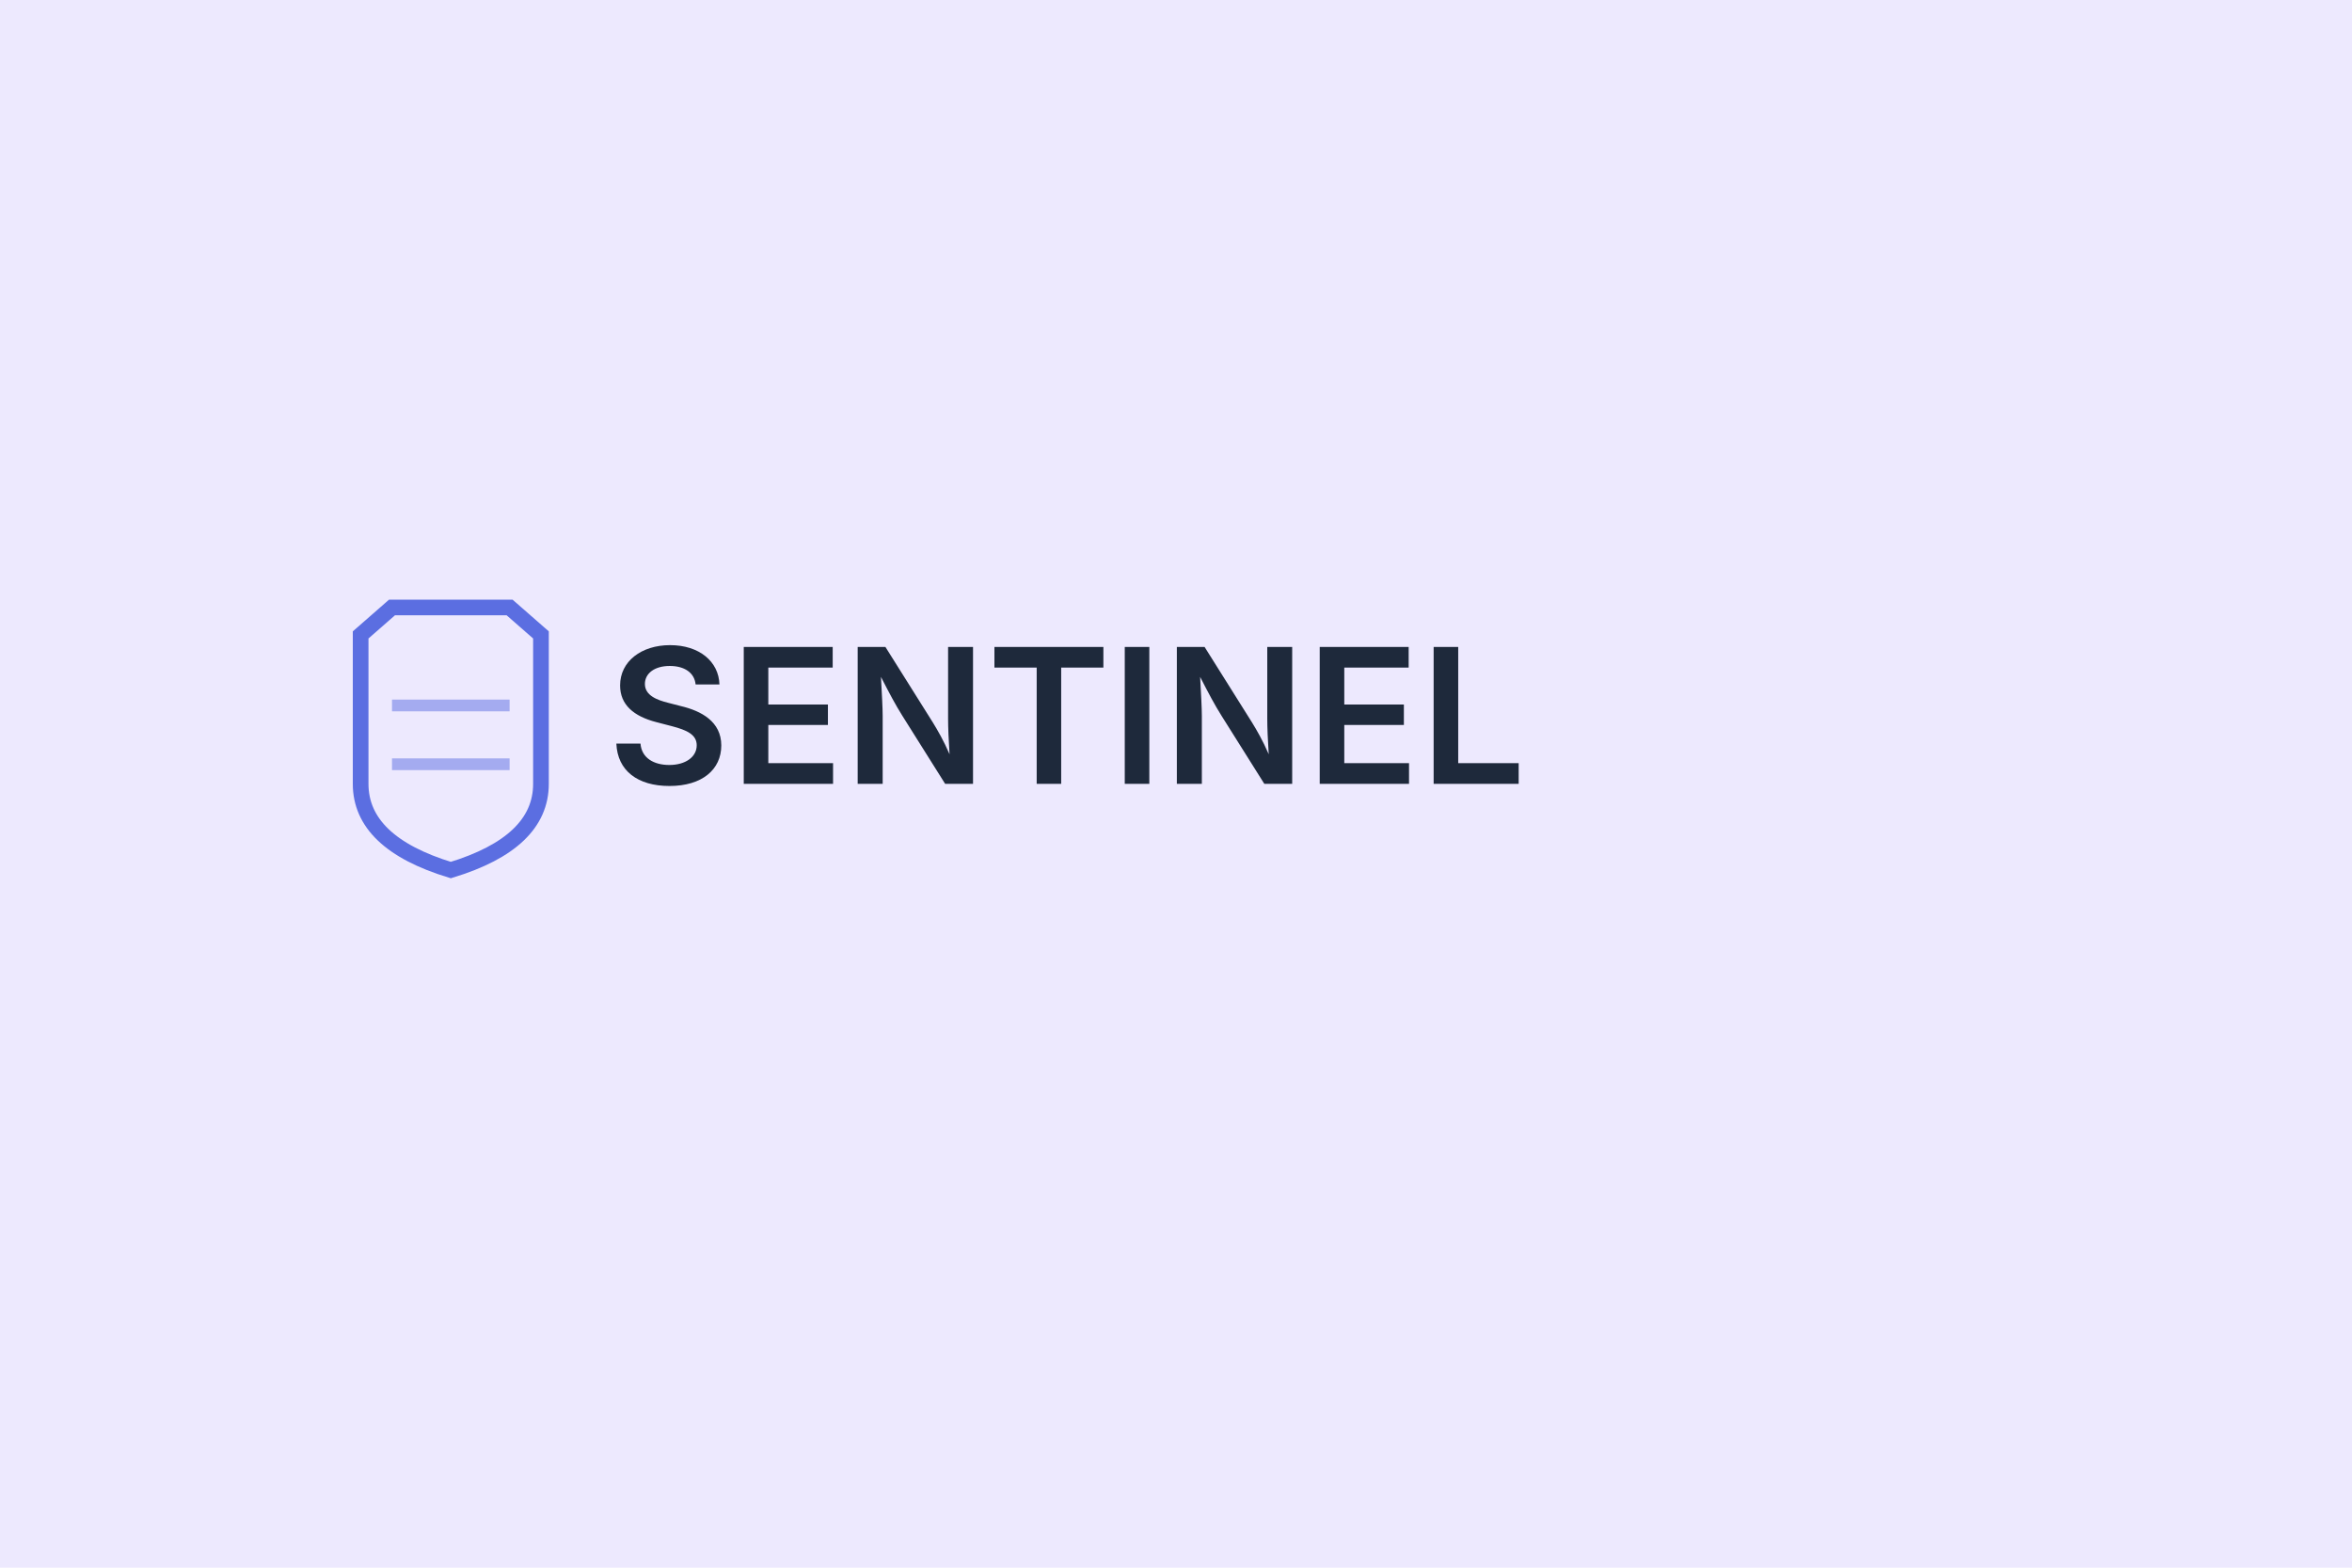
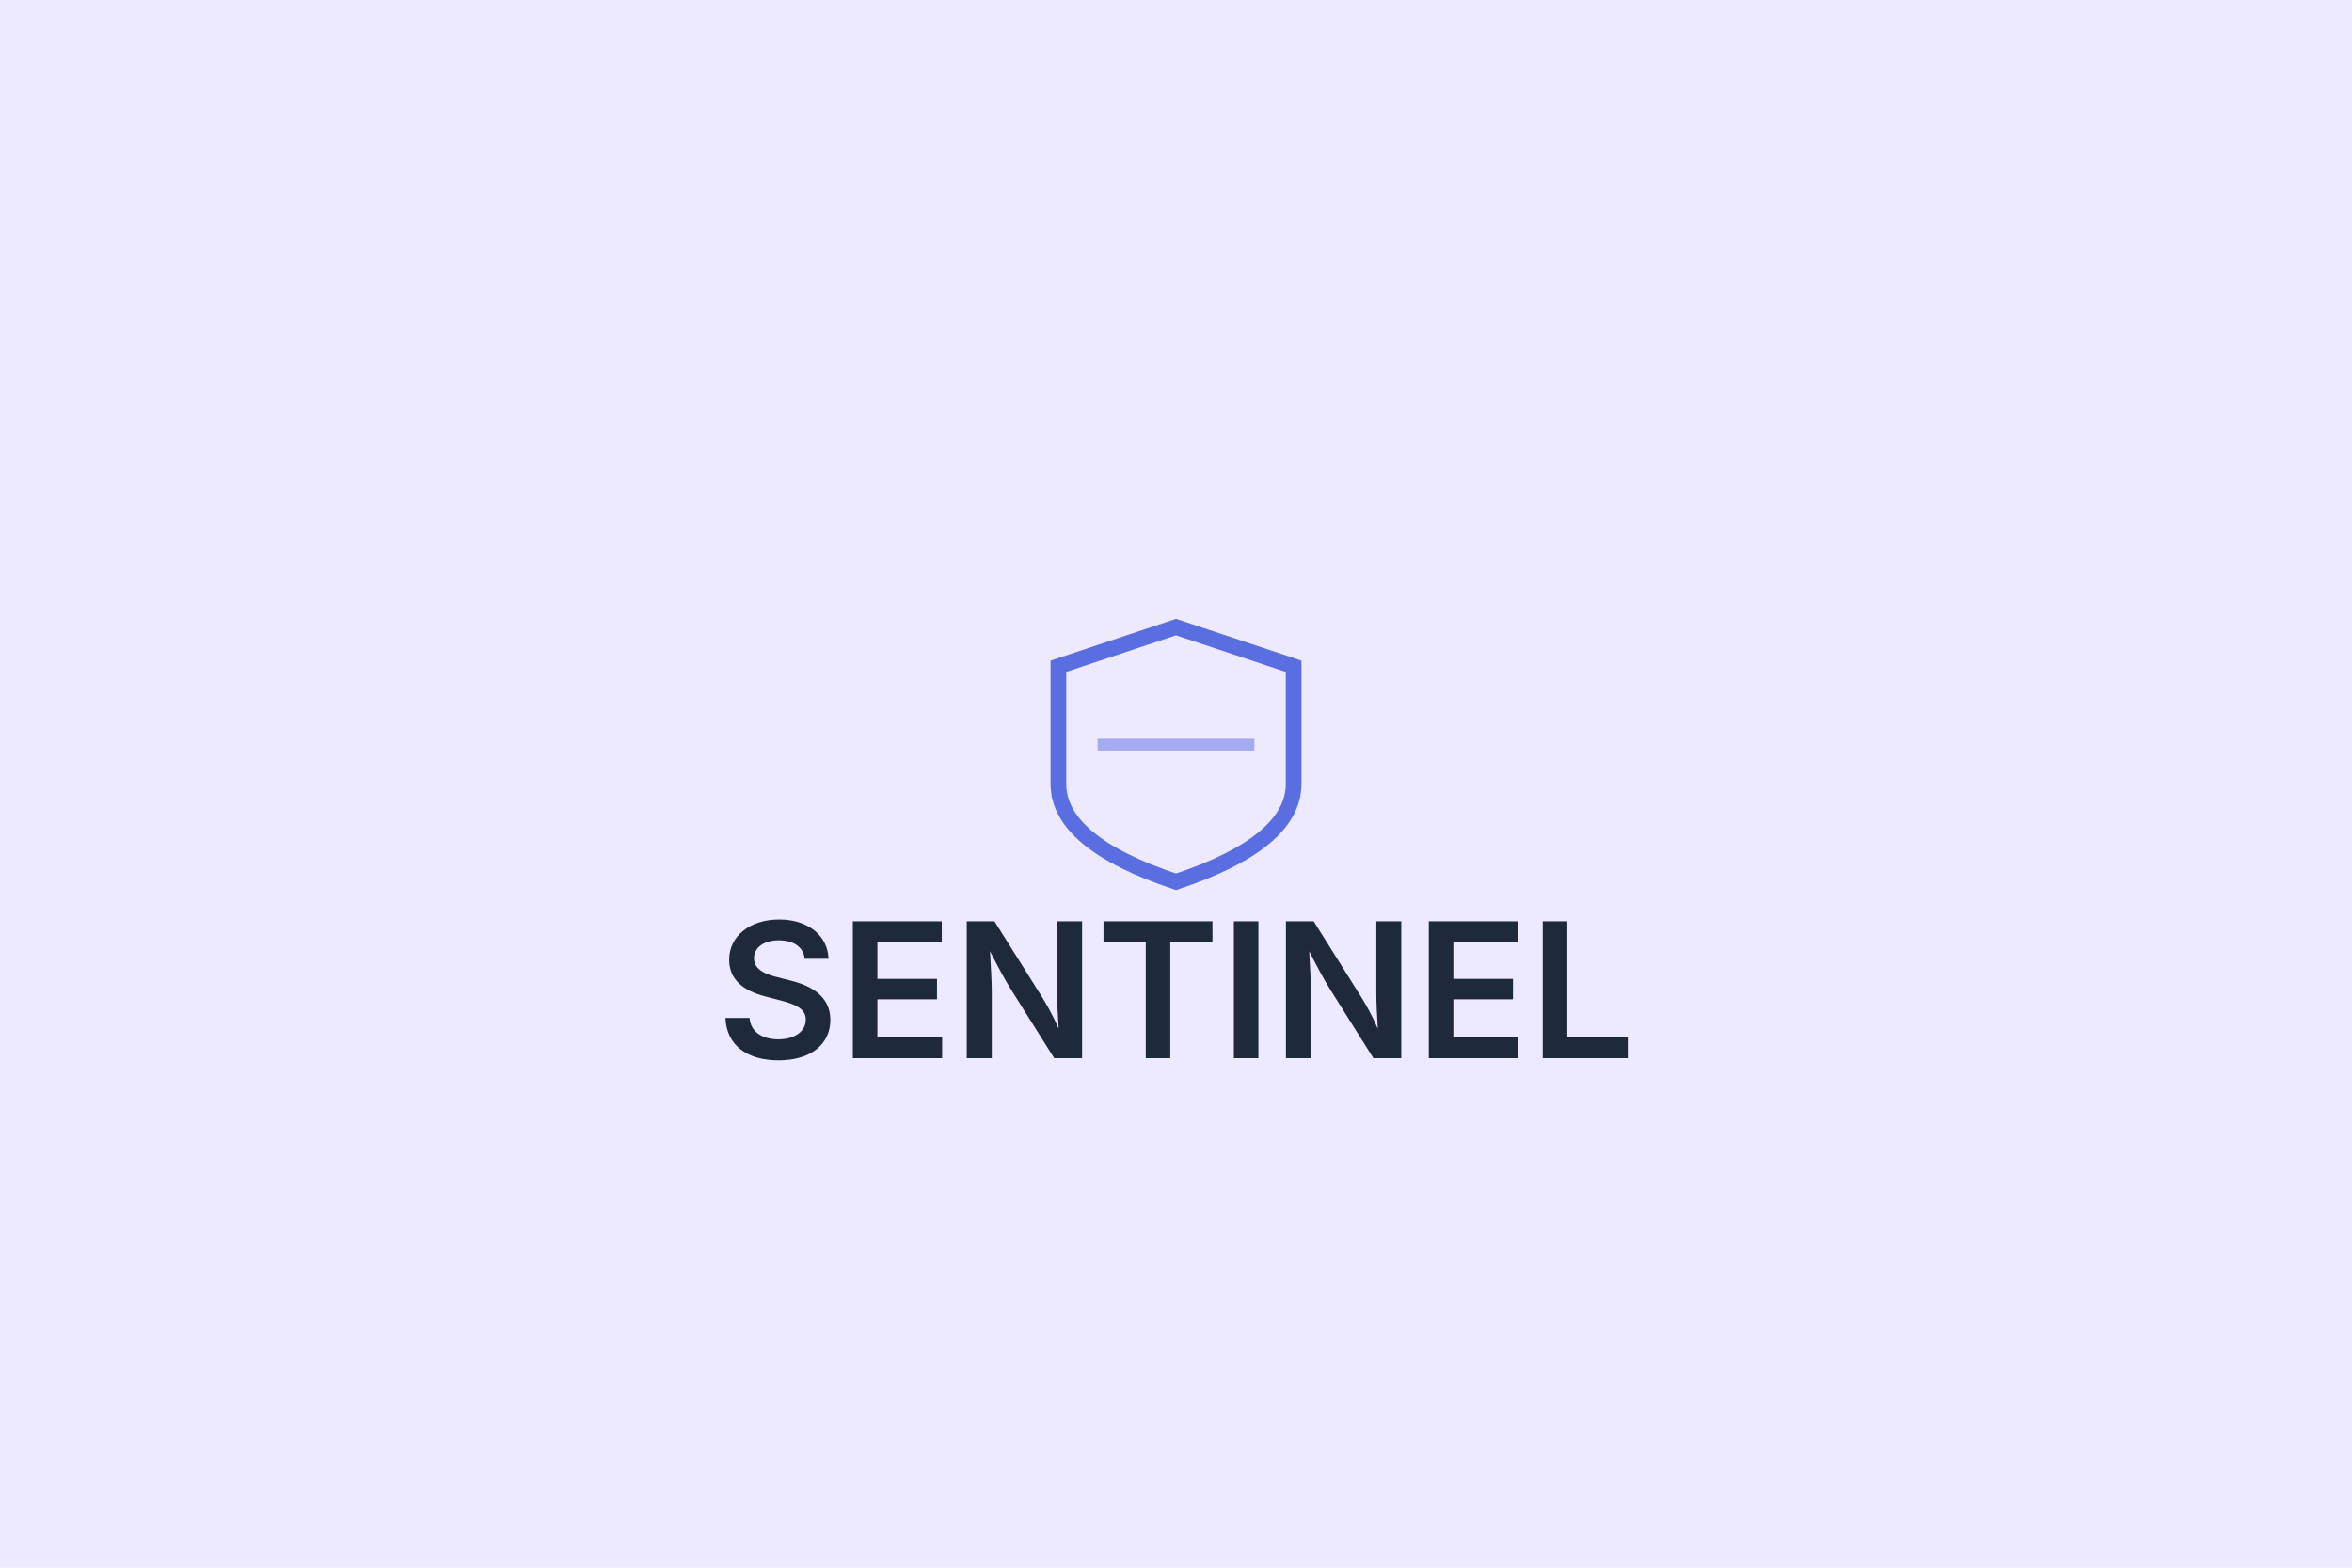
<svg xmlns="http://www.w3.org/2000/svg" width="600" height="400" viewBox="0 0 600 400">
  <rect width="600" height="400" fill="#ede9fe" />
-   <path d="M 100 155 L 130 155 L 138 162 L 138 200 Q 138 215, 115 222 Q 92 215, 92 200 L 92 162 Z" fill="none" stroke="#5b6ee1" stroke-width="4" />
-   <line x1="100" y1="180" x2="130" y2="180" stroke="#5b6ee1" stroke-width="3" opacity="0.5" />
-   <line x1="100" y1="195" x2="130" y2="195" stroke="#5b6ee1" stroke-width="3" opacity="0.5" />
-   <text x="155" y="200" font-family="'Inter', 'SF Pro Display', -apple-system, sans-serif" font-size="48" font-weight="600" fill="#1e293b" text-anchor="start">SENTINEL</text>
+   <path d="M 300 160 L 330 170 L 330 200 Q 330 215, 300 225 Q 270 215, 270 200 L 270 170 Z" fill="none" stroke="#5b6ee1" stroke-width="4" />
+   <line x1="280" y1="190" x2="320" y2="190" stroke="#5b6ee1" stroke-width="3" opacity="0.5" />
+   <text x="300" y="270" font-family="'Inter', 'SF Pro Display', -apple-system, sans-serif" font-size="48" font-weight="600" fill="#1e293b" text-anchor="middle">SENTINEL</text>
</svg>
